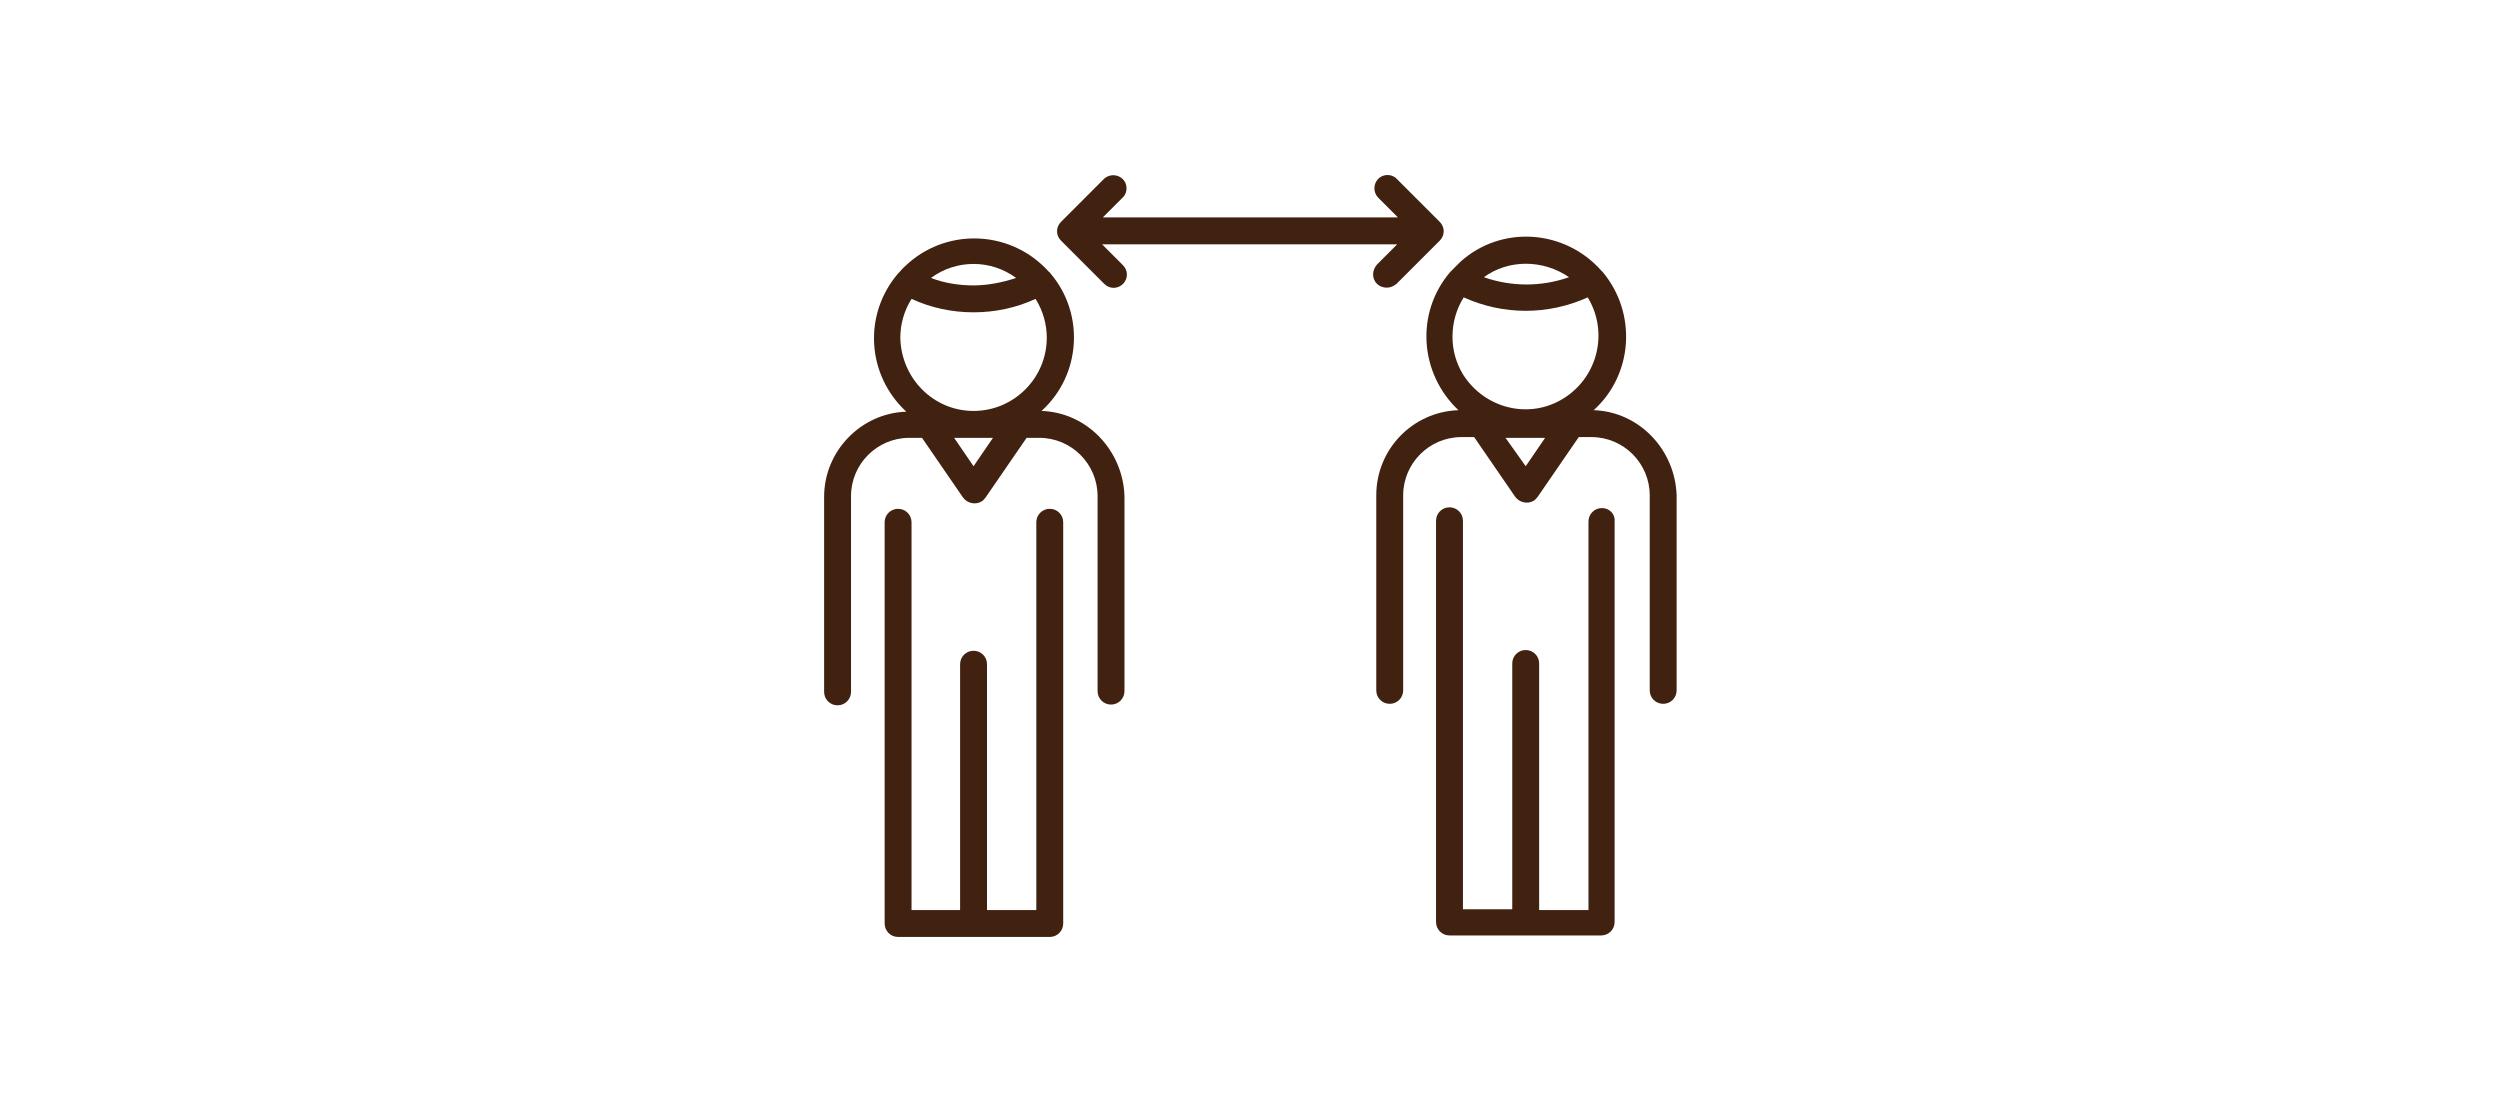
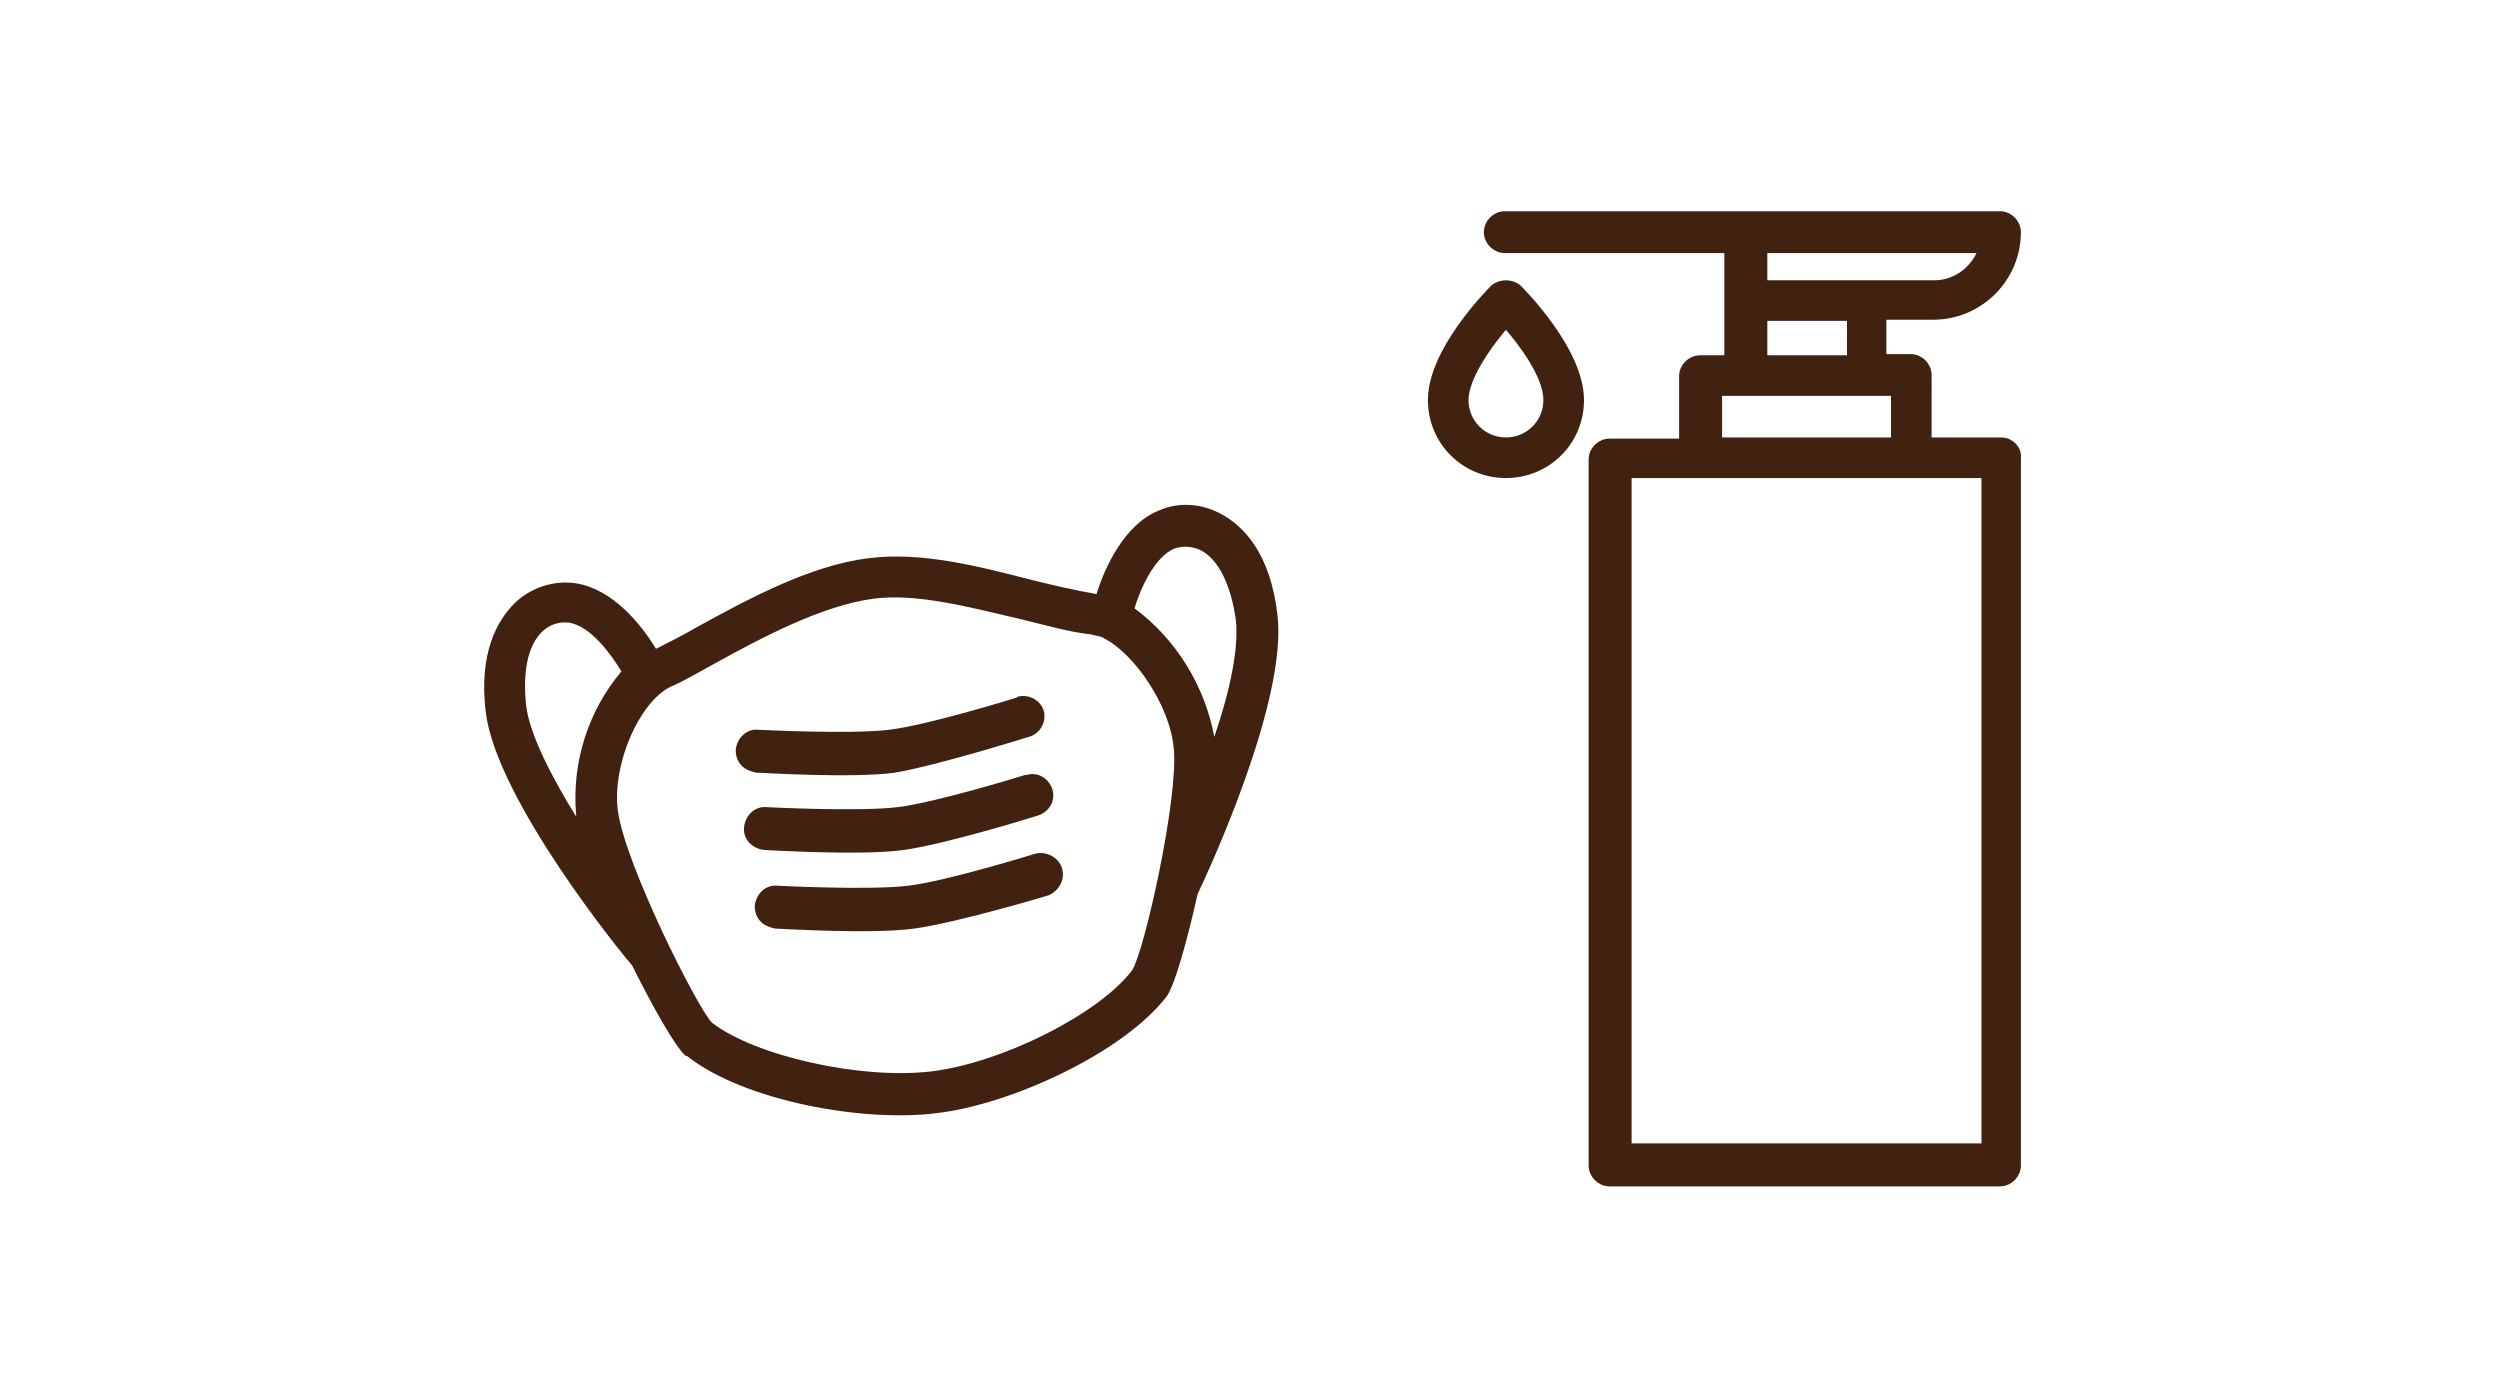
- <svg xmlns="http://www.w3.org/2000/svg" version="1.1" id="圖層_1" x="0px" y="0px" viewBox="0 0 334.6 148.8" style="enable-background:new 0 0 334.6 148.8;" xml:space="preserve">
+ <svg xmlns="http://www.w3.org/2000/svg" version="1.1" id="圖層_1" x="0px" y="0px" viewBox="0 0 210 117.3" style="enable-background:new 0 0 210 117.3;" xml:space="preserve">
  <style type="text/css">
	.st0{fill:#412110;}
	.st1{fill:#412110;stroke:#412110;stroke-width:0.65;stroke-miterlimit:10;}
	.st2{fill:#412110;stroke:#412110;stroke-width:3.903;stroke-miterlimit:10;}
	.st3{fill:#412110;stroke:#412110;stroke-width:0.911;stroke-miterlimit:10;}
</style>
  <g>
-     <path class="st0" d="M140.5,68.1c-1,0-1.8,0.8-1.8,1.8v51.9h-6.6V88.9c0-1-0.8-1.8-1.8-1.8s-1.8,0.8-1.8,1.8v32.9H122V69.9   c0-1-0.8-1.8-1.8-1.8c-1,0-1.8,0.8-1.8,1.8v53.7c0,1,0.8,1.8,1.8,1.8h20.3c1,0,1.8-0.8,1.8-1.8V69.9   C142.3,68.9,141.5,68.1,140.5,68.1z" />
-     <path class="st0" d="M139.4,55c5.3-4.8,5.8-13,1.2-18.4c-0.1-0.1-0.1-0.2-0.2-0.2c-4.9-5.5-13.3-6-18.8-1.2   c-0.4,0.4-0.8,0.7-1.2,1.2c-0.1,0.1-0.1,0.1-0.2,0.2c-4.7,5.5-4.2,13.6,1.1,18.5c-6.1,0.2-11,5.3-11,11.4v26.1c0,1,0.8,1.8,1.8,1.8   s1.8-0.8,1.8-1.8V66.4c0-4.3,3.5-7.8,7.8-7.8c0,0,0,0,0,0h1.7l5.5,8c0.6,0.8,1.7,1,2.5,0.5c0.2-0.1,0.3-0.3,0.5-0.5l5.5-8h1.7   c4.3,0,7.8,3.5,7.8,7.8v26.1c0,1,0.8,1.8,1.8,1.8s1.8-0.8,1.8-1.8V66.4C150.3,60.3,145.5,55.2,139.4,55z M136,37.2   c-1.8,0.6-3.8,1-5.7,1c-1.9,0-3.9-0.3-5.7-1C128,34.7,132.6,34.7,136,37.2z M120.5,45.2c0-1.8,0.5-3.6,1.5-5.2   c2.6,1.2,5.4,1.8,8.3,1.8c2.9,0,5.7-0.6,8.3-1.8c1,1.6,1.5,3.4,1.5,5.2c0,5.4-4.4,9.8-9.8,9.8S120.6,50.6,120.5,45.2L120.5,45.2z    M130.3,62.4l-2.6-3.8h5.2L130.3,62.4z" />
-     <path class="st0" d="M214.4,68c-1,0-1.8,0.8-1.8,1.8v52H206V88.8c0-1-0.8-1.8-1.8-1.8c-1,0-1.8,0.8-1.8,1.8v32.9h-6.6v-52   c0-1-0.8-1.8-1.8-1.8c-1,0-1.8,0.8-1.8,1.8v53.7c0,1,0.8,1.8,1.8,1.8h20.3c1,0,1.8-0.8,1.8-1.8V69.8C216.2,68.8,215.4,68,214.4,68z   " />
-     <path class="st0" d="M213.3,54.9c5.3-4.8,5.8-13,1.2-18.5l-0.2-0.2c-4.9-5.5-13.3-6.1-18.8-1.2c-0.4,0.4-0.8,0.8-1.2,1.2   c-0.1,0.1-0.1,0.1-0.2,0.2c-4.7,5.5-4.1,13.6,1.1,18.5c-6.1,0.2-11,5.2-11,11.4v26.1c0,1,0.8,1.8,1.8,1.8s1.8-0.8,1.8-1.8V66.3   c0-4.3,3.5-7.8,7.8-7.8h1.7l5.5,8c0.6,0.8,1.7,1,2.5,0.5c0.2-0.1,0.3-0.3,0.5-0.5l5.5-8h1.7c4.3,0,7.8,3.5,7.8,7.8v26.1   c0,1,0.8,1.8,1.8,1.8s1.8-0.8,1.8-1.8V66.3C224.2,60.2,219.4,55.1,213.3,54.9z M210,37.1c-3.7,1.3-7.7,1.3-11.4,0   C201.9,34.7,206.5,34.7,210,37.1z M194.4,45.1c0-1.9,0.5-3.7,1.5-5.3c5.3,2.4,11.3,2.4,16.6,0c2.8,4.6,1.4,10.6-3.2,13.5   s-10.6,1.4-13.5-3.2C194.9,48.6,194.4,46.9,194.4,45.1L194.4,45.1z M204.2,62.4l-2.7-3.8h5.3L204.2,62.4z" />
-     <path class="st0" d="M184.3,38c0.3,0.3,0.8,0.5,1.3,0.5c0.5,0,0.9-0.2,1.3-0.5l5.8-5.8c0.7-0.7,0.7-1.8,0-2.5l-5.8-5.8   c-0.7-0.7-1.9-0.6-2.5,0.1c-0.6,0.7-0.6,1.7,0,2.4l2.7,2.7h-39.5l2.7-2.7c0.7-0.7,0.6-1.9-0.1-2.5c-0.7-0.6-1.7-0.6-2.4,0l-5.8,5.8   c-0.7,0.7-0.7,1.8,0,2.5c0,0,0,0,0,0l5.8,5.8c0.7,0.7,1.8,0.7,2.5,0c0.7-0.7,0.7-1.8,0-2.5l-2.8-2.8H187l-2.7,2.7   C183.6,36.2,183.6,37.3,184.3,38z" />
+     <g>
+       <path class="st0" d="M89.2,72.9c-0.3-0.9-1.3-1.4-2.2-1.2c0,0-7.4,2.3-10.7,2.7c-3.3,0.4-11,0-11,0c-1-0.1-1.8,0.7-1.9,1.7l0,0    c0,0.6,0.2,1.1,0.7,1.5c0.3,0.2,0.6,0.3,1,0.4c0.3,0,8.1,0.5,11.7,0s11-2.7,11.3-2.8C89,74.8,89.5,73.8,89.2,72.9z" />
+       <g>
+         <path class="st0" d="M100.6,75.1c0.9-1.9,7.6-16.3,6.7-23.5c-0.6-5.1-2.8-7.3-4.5-8.3s-3.7-1.2-5.5-0.4c-2.9,1.2-4.5,4.8-5.2,7     c-1.7-0.3-3.5-0.7-5.5-1.2c-4.3-1.1-9.2-2.4-13.7-1.8c-4.9,0.6-10.2,3.5-14.4,5.8c-1.2,0.7-2.4,1.3-3.4,1.8c-1.2-2-3.6-5-6.7-5.5     c-1.9-0.3-3.9,0.4-5.2,1.7c-1.4,1.4-3,4.1-2.4,9.1c0.9,7.4,11.5,20.4,12.3,21.3c1.8,3.6,3.6,6.8,4.5,7.6h0.1     c4.8,3.8,14.9,5.6,21,4.8c6.1-0.7,15.6-5,19.3-9.8C98.7,82.7,99.7,79.1,100.6,75.1z M98.6,46.1c0.8-0.3,1.7-0.2,2.4,0.2     c1.4,0.8,2.4,2.9,2.8,5.7c0.3,2.4-0.5,6.1-1.8,9.9c-0.8-4.3-3.2-8.2-6.7-10.8C95.8,49.4,97,46.8,98.6,46.1L98.6,46.1z M44.2,59.3     c-0.3-2.8,0.1-5,1.3-6.2c0.6-0.6,1.4-0.9,2.3-0.8c1.8,0.3,3.5,2.6,4.4,4.1c-2.8,3.3-4.2,7.7-3.8,12.1v0.1     C46.3,65.2,44.5,61.7,44.2,59.3z M78.2,90c-5.9,0.7-14.8-1.3-18.4-4.1l0,0c-1.2-1.2-7.3-13.3-7.9-17.8c-0.5-3.9,1.8-9.1,4.4-10.4     c1.2-0.5,2.5-1.3,3.8-2c4-2.2,8.9-4.8,13.2-5.4C77,49.8,81.4,51,85.7,52c2.1,0.5,4.1,1.1,6,1.3c0.3,0.1,0.5,0.1,0.8,0.2     c0.1,0,0.2,0.1,0.2,0.1c2.6,1.3,5.6,5.7,5.9,9.3c0.4,4.2-2.5,17.1-3.5,18.6C92.3,85.2,84.1,89.3,78.2,90z" />
+         <path class="st0" d="M87.2,68.5c0.9-0.3,1.5-1.2,1.2-2.2c-0.3-0.9-1.2-1.5-2.2-1.2h-0.1c0,0-7.4,2.3-10.7,2.7c-3.3,0.4-11,0-11,0     c-1-0.1-1.8,0.7-1.9,1.7s0.7,1.8,1.7,1.9c0.3,0,8.1,0.5,11.7,0S86.9,68.6,87.2,68.5z" />
+         <path class="st0" d="M86.4,61.9c0.9-0.2,1.5-1.2,1.3-2.1s-1.2-1.5-2.1-1.3c-0.1,0-0.1,0-0.2,0.1c0,0-7.4,2.3-10.7,2.7     c-3.3,0.4-11,0-11,0c-1-0.1-1.8,0.7-1.9,1.7c0,0.6,0.2,1.1,0.7,1.5c0.3,0.2,0.6,0.3,1,0.4c0.3,0,8.1,0.5,11.7,0     C78.7,64.3,86.1,62,86.4,61.9z" />
+       </g>
+     </g>
+     <g>
+       <path class="st3" d="M125.6,24.3c-0.5,0.5-5.2,5.3-5.2,9.3c0,3.4,2.7,6.1,6.1,6.1c3.4,0,6.1-2.7,6.1-6.1c0-4-4.7-8.8-5.2-9.3    C126.9,23.9,126.1,23.9,125.6,24.3z M126.5,37.2c-2,0-3.6-1.6-3.6-3.6s2.1-4.9,3.6-6.6c1.5,1.7,3.6,4.5,3.6,6.6    C130.1,35.6,128.5,37.2,126.5,37.2z" />
+       <path class="st3" d="M168.1,37.2h-6.3v-5.7c0-0.7-0.6-1.3-1.3-1.3H158v-3.8h4.4c3.8,0,6.9-3.1,6.9-6.9c0-0.7-0.6-1.3-1.3-1.3    h-41.6c-0.7,0-1.3,0.6-1.3,1.3s0.6,1.3,1.3,1.3h18.9v9.5h-2.5c-0.7,0-1.3,0.6-1.3,1.3v5.7h-6.3c-0.7,0-1.3,0.6-1.3,1.3v32.3    c0,0,0,0,0,0.1v26.9c0,0.7,0.6,1.3,1.3,1.3H168c0.7,0,1.3-0.6,1.3-1.3V38.5C169.4,37.8,168.8,37.2,168.1,37.2z M148,20.8h18.7    c-0.6,1.9-2.3,3.2-4.2,3.2H148V20.8z M148,26.5h7.6v3.8H148V26.5z M144.2,32.8h15.1v4.4h-15.1V32.8z M166.9,96.5h-30.3V68.1    c0,0,0,0,0-0.1V39.7h30.3V96.5z" />
+     </g>
  </g>
</svg>
